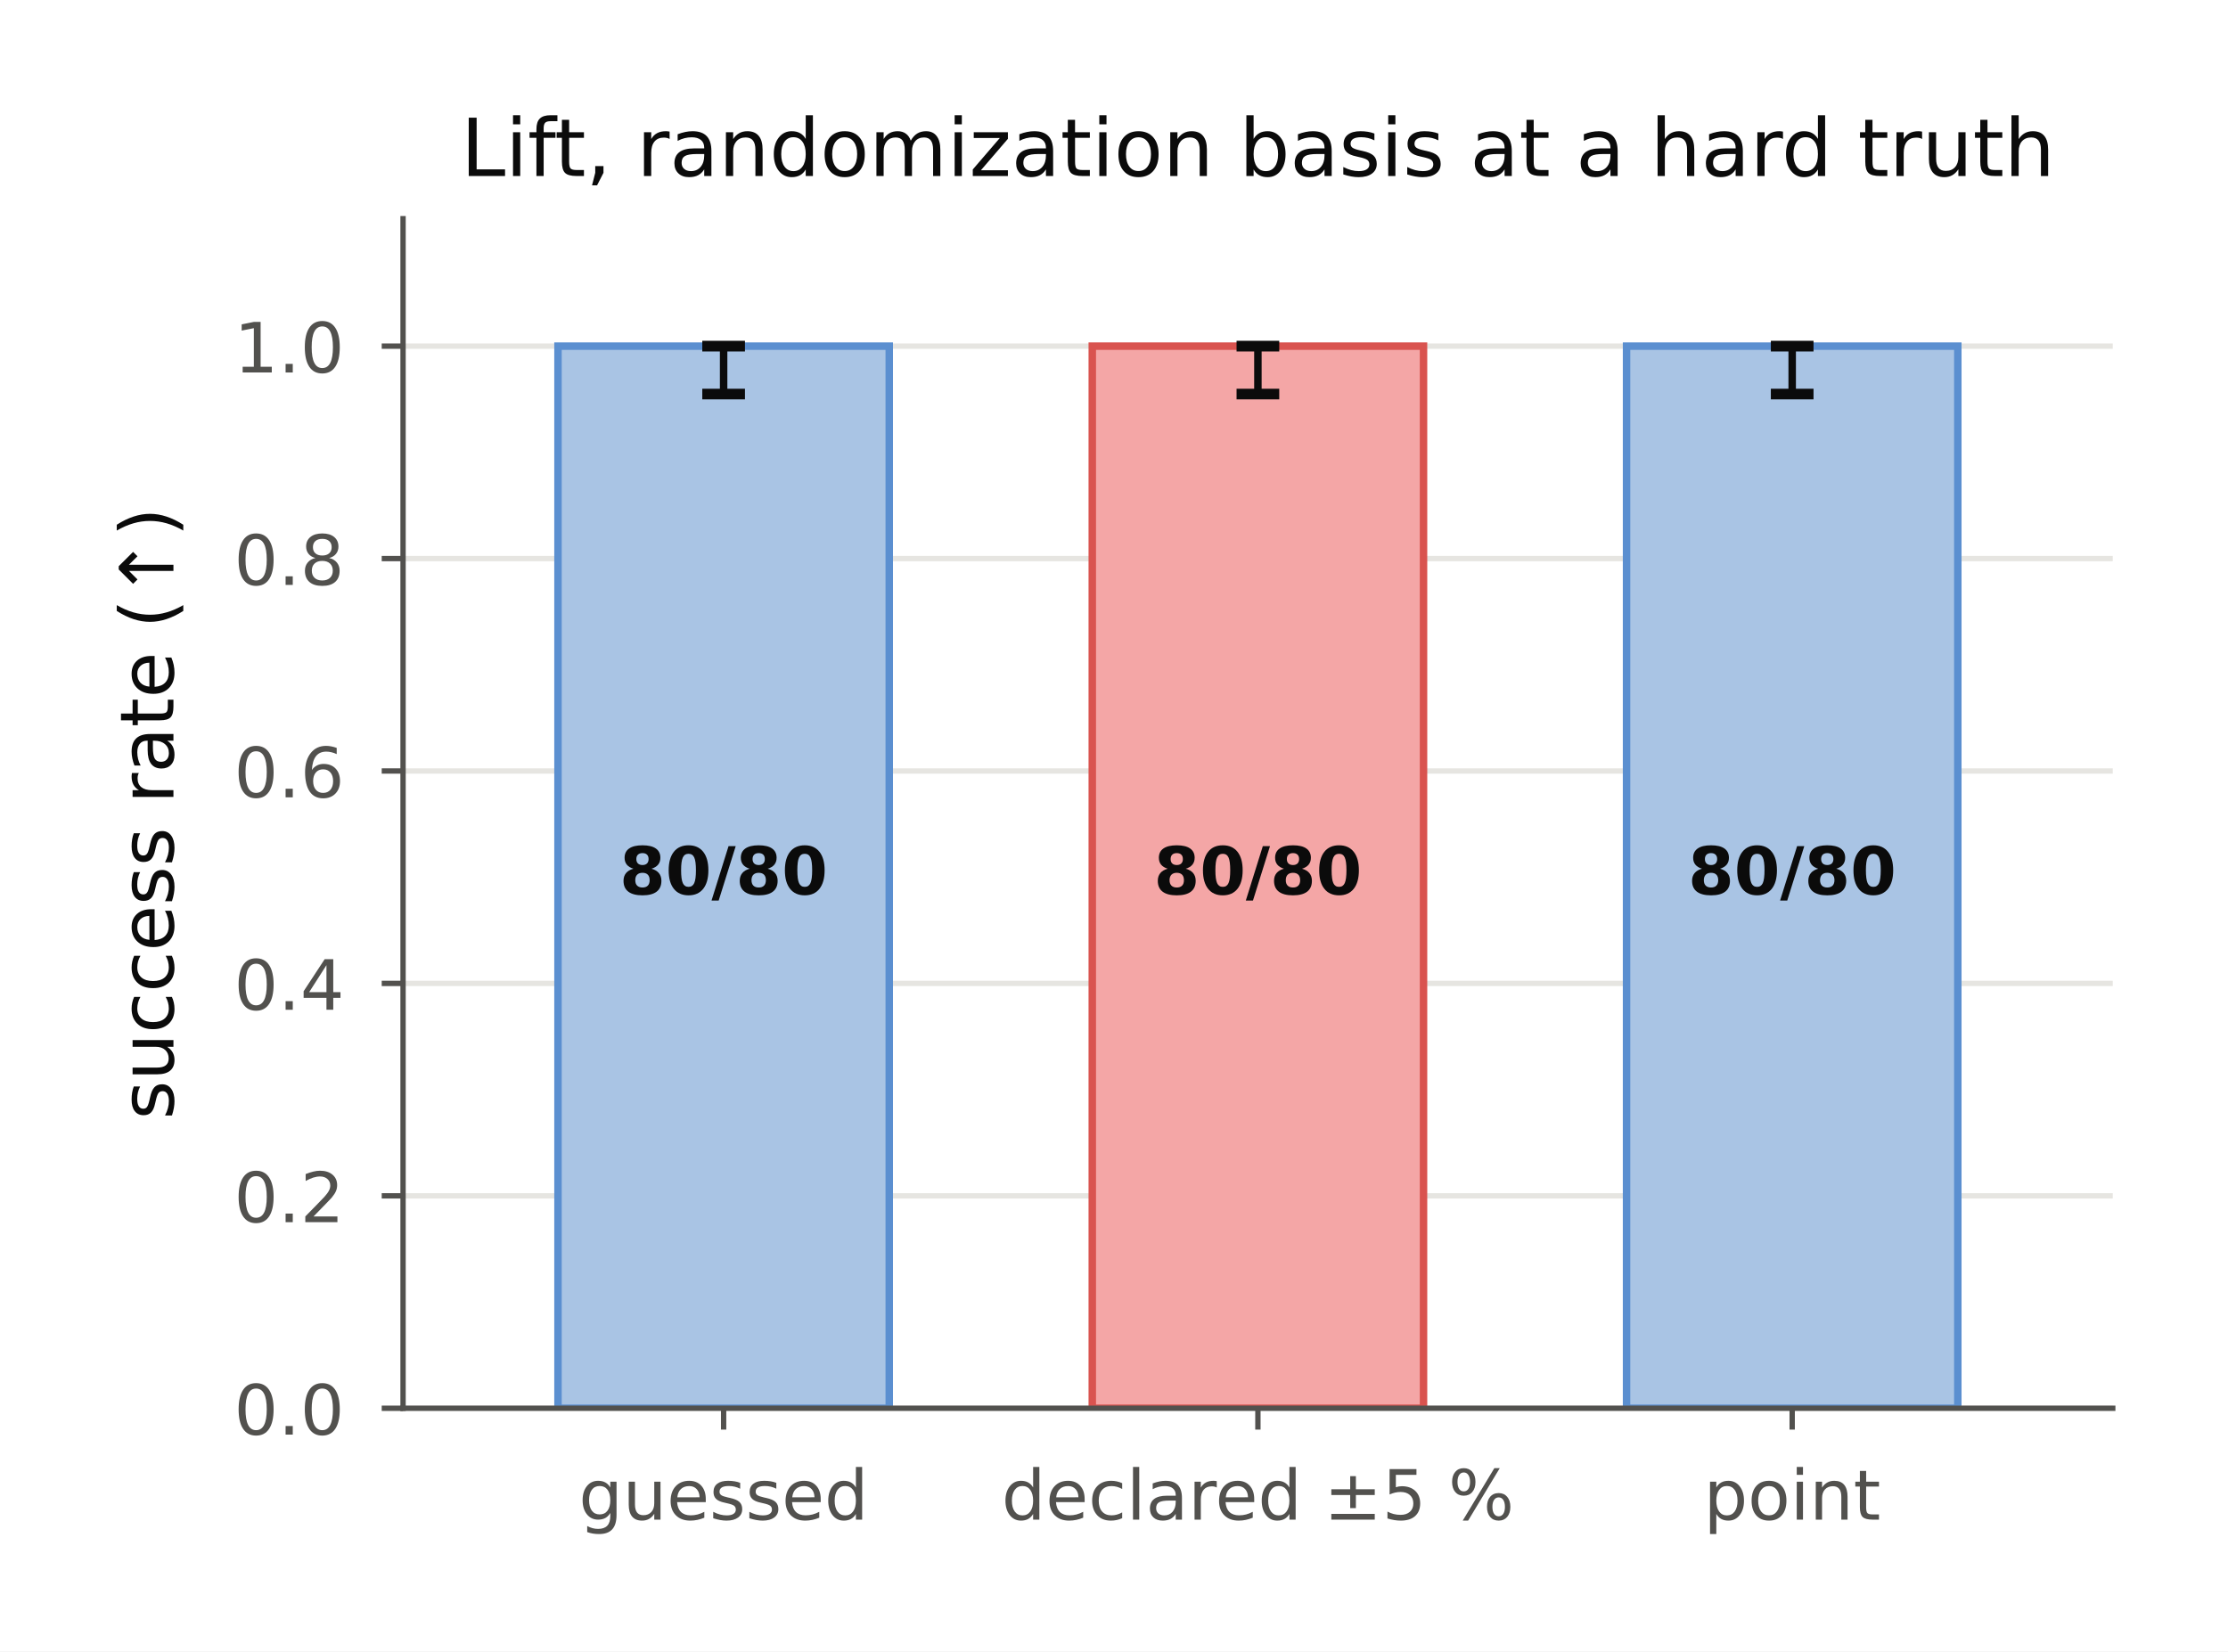
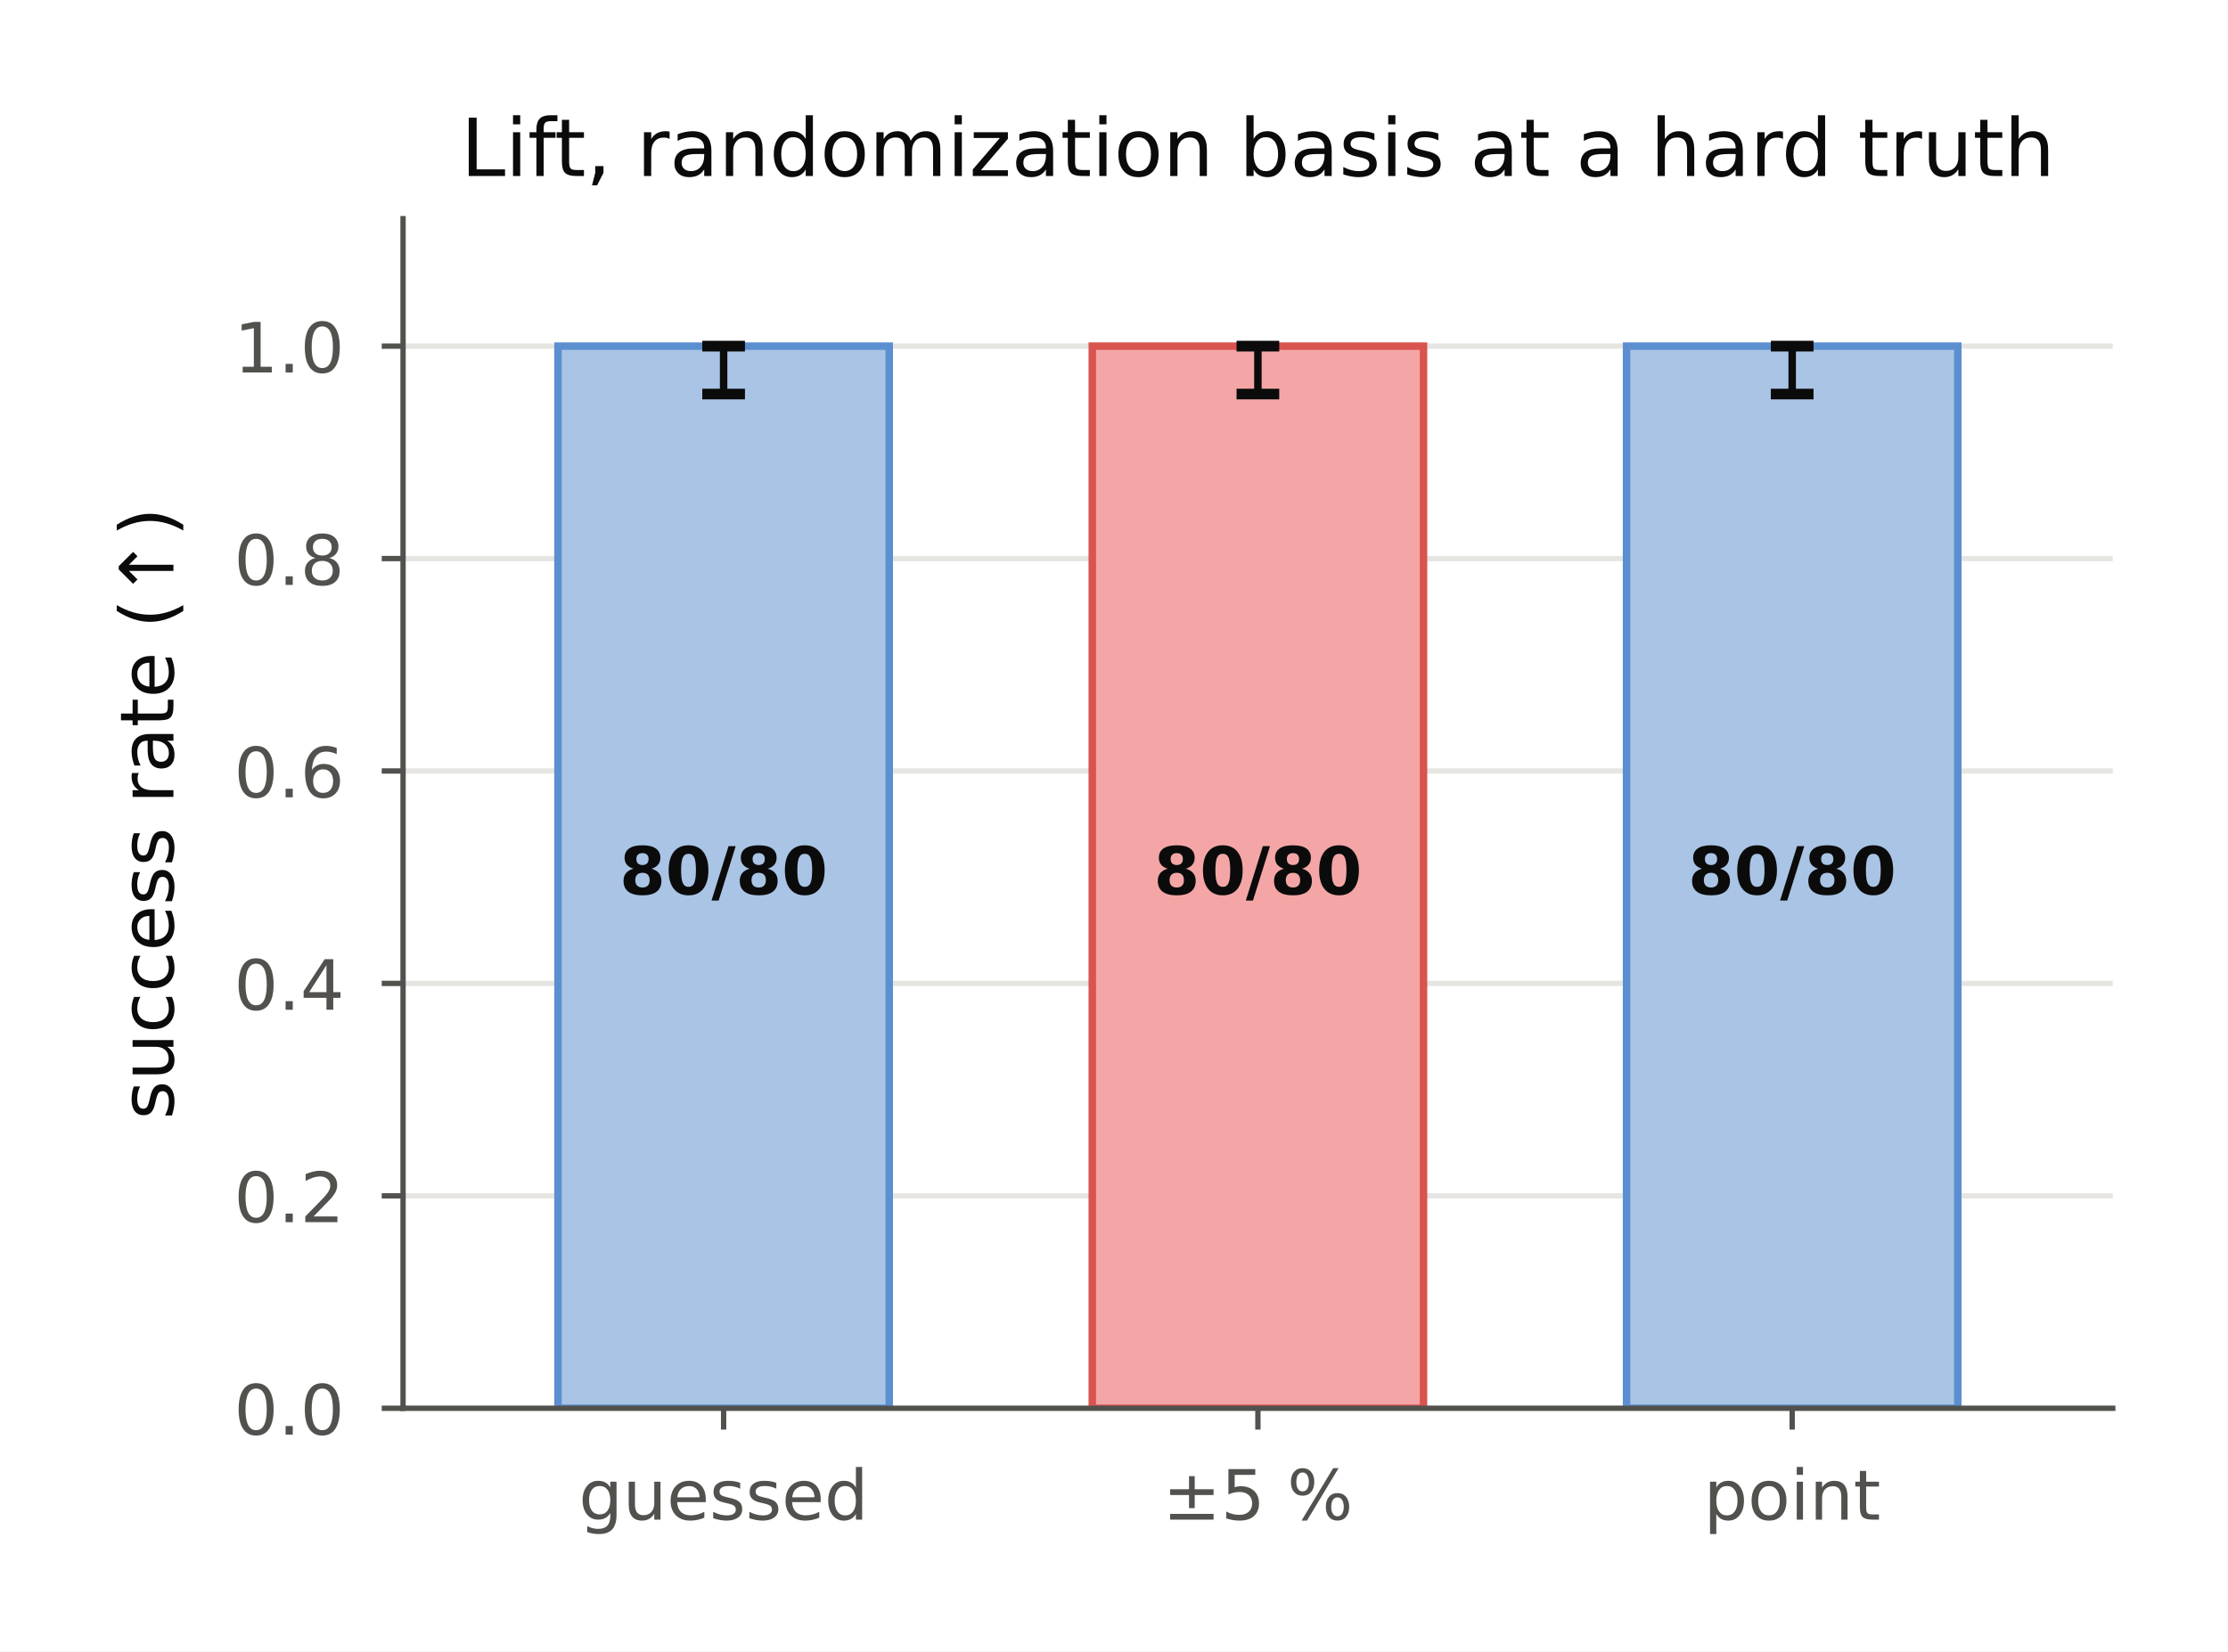
<svg xmlns="http://www.w3.org/2000/svg" xmlns:xlink="http://www.w3.org/1999/xlink" width="208.8pt" height="154.8pt" viewBox="0 0 208.8 154.8" version="1.1">
  <defs>
    <style type="text/css">*{stroke-linejoin: round; stroke-linecap: butt}</style>
  </defs>
  <g id="figure_1">
    <g id="patch_1">
      <path d="M 0 154.8  L 208.8 154.8  L 208.8 0  L 0 0  z " style="fill: #ffffff" />
    </g>
    <g id="axes_1">
      <g id="patch_2">
        <path d="M 37.773 132  L 198 132  L 198 20.498  L 37.773 20.498  z " style="fill: #ffffff" />
      </g>
      <g id="matplotlib.axis_1">
        <g id="xtick_1">
          <g id="line2d_1">
            <defs>
-               <path id="mb0ce22ab6d" d="M 0 0  L 0 2  " style="stroke: #52514e; stroke-width: 0.5" />
+               <path id="m2926fd653f" d="M 0 0  L 0 2  " style="stroke: #52514e; stroke-width: 0.5" />
            </defs>
            <g>
-               <use xlink:href="#mb0ce22ab6d" x="67.815" y="132" style="fill: #52514e; stroke: #52514e; stroke-width: 0.5" />
+               <use xlink:href="#m2926fd653f" x="67.815" y="132" style="fill: #52514e; stroke: #52514e; stroke-width: 0.5" />
            </g>
          </g>
          <g id="text_1">
            <g style="fill: #52514e" transform="translate(54.24354 142.439) scale(0.065 -0.065)">
              <defs>
                <path id="DejaVuSans-4a" d="M 2906 1791  Q 2906 2416 2648 2759  Q 2391 3103 1925 3103  Q 1463 3103 1205 2759  Q 947 2416 947 1791  Q 947 1169 1205 825  Q 1463 481 1925 481  Q 2391 481 2648 825  Q 2906 1169 2906 1791  z M 3481 434  Q 3481 -459 3084 -895  Q 2688 -1331 1869 -1331  Q 1566 -1331 1297 -1286  Q 1028 -1241 775 -1147  L 775 -588  Q 1028 -725 1275 -790  Q 1522 -856 1778 -856  Q 2344 -856 2625 -561  Q 2906 -266 2906 331  L 2906 616  Q 2728 306 2450 153  Q 2172 0 1784 0  Q 1141 0 747 490  Q 353 981 353 1791  Q 353 2603 747 3093  Q 1141 3584 1784 3584  Q 2172 3584 2450 3431  Q 2728 3278 2906 2969  L 2906 3500  L 3481 3500  L 3481 434  z " transform="scale(0.015625)" />
                <path id="DejaVuSans-58" d="M 544 1381  L 544 3500  L 1119 3500  L 1119 1403  Q 1119 906 1312 657  Q 1506 409 1894 409  Q 2359 409 2629 706  Q 2900 1003 2900 1516  L 2900 3500  L 3475 3500  L 3475 0  L 2900 0  L 2900 538  Q 2691 219 2414 64  Q 2138 -91 1772 -91  Q 1169 -91 856 284  Q 544 659 544 1381  z M 1991 3584  L 1991 3584  z " transform="scale(0.015625)" />
                <path id="DejaVuSans-48" d="M 3597 1894  L 3597 1613  L 953 1613  Q 991 1019 1311 708  Q 1631 397 2203 397  Q 2534 397 2845 478  Q 3156 559 3463 722  L 3463 178  Q 3153 47 2828 -22  Q 2503 -91 2169 -91  Q 1331 -91 842 396  Q 353 884 353 1716  Q 353 2575 817 3079  Q 1281 3584 2069 3584  Q 2775 3584 3186 3129  Q 3597 2675 3597 1894  z M 3022 2063  Q 3016 2534 2758 2815  Q 2500 3097 2075 3097  Q 1594 3097 1305 2825  Q 1016 2553 972 2059  L 3022 2063  z " transform="scale(0.015625)" />
                <path id="DejaVuSans-56" d="M 2834 3397  L 2834 2853  Q 2591 2978 2328 3040  Q 2066 3103 1784 3103  Q 1356 3103 1142 2972  Q 928 2841 928 2578  Q 928 2378 1081 2264  Q 1234 2150 1697 2047  L 1894 2003  Q 2506 1872 2764 1633  Q 3022 1394 3022 966  Q 3022 478 2636 193  Q 2250 -91 1575 -91  Q 1294 -91 989 -36  Q 684 19 347 128  L 347 722  Q 666 556 975 473  Q 1284 391 1588 391  Q 1994 391 2212 530  Q 2431 669 2431 922  Q 2431 1156 2273 1281  Q 2116 1406 1581 1522  L 1381 1569  Q 847 1681 609 1914  Q 372 2147 372 2553  Q 372 3047 722 3315  Q 1072 3584 1716 3584  Q 2034 3584 2315 3537  Q 2597 3491 2834 3397  z " transform="scale(0.015625)" />
                <path id="DejaVuSans-47" d="M 2906 2969  L 2906 4863  L 3481 4863  L 3481 0  L 2906 0  L 2906 525  Q 2725 213 2448 61  Q 2172 -91 1784 -91  Q 1150 -91 751 415  Q 353 922 353 1747  Q 353 2572 751 3078  Q 1150 3584 1784 3584  Q 2172 3584 2448 3432  Q 2725 3281 2906 2969  z M 947 1747  Q 947 1113 1208 752  Q 1469 391 1925 391  Q 2381 391 2643 752  Q 2906 1113 2906 1747  Q 2906 2381 2643 2742  Q 2381 3103 1925 3103  Q 1469 3103 1208 2742  Q 947 2381 947 1747  z " transform="scale(0.015625)" />
              </defs>
              <use xlink:href="#DejaVuSans-4a" />
              <use xlink:href="#DejaVuSans-58" transform="translate(63.48438 0)" />
              <use xlink:href="#DejaVuSans-48" transform="translate(126.8594 0)" />
              <use xlink:href="#DejaVuSans-56" transform="translate(188.3906 0)" />
              <use xlink:href="#DejaVuSans-56" transform="translate(240.4844 0)" />
              <use xlink:href="#DejaVuSans-48" transform="translate(292.5781 0)" />
              <use xlink:href="#DejaVuSans-47" transform="translate(354.1094 0)" />
            </g>
          </g>
        </g>
        <g id="xtick_2">
          <g id="line2d_2">
            <g>
-               <use xlink:href="#mb0ce22ab6d" x="117.886" y="132" style="fill: #52514e; stroke: #52514e; stroke-width: 0.5" />
+               <use xlink:href="#m2926fd653f" x="117.886" y="132" style="fill: #52514e; stroke: #52514e; stroke-width: 0.5" />
            </g>
          </g>
          <g id="text_2">
-             <g style="fill: #52514e" transform="translate(93.86937 142.439) scale(0.065 -0.065)">
-               <defs>
-                 <path id="DejaVuSans-46" d="M 3122 3366  L 3122 2828  Q 2878 2963 2633 3030  Q 2388 3097 2138 3097  Q 1578 3097 1268 2742  Q 959 2388 959 1747  Q 959 1106 1268 751  Q 1578 397 2138 397  Q 2388 397 2633 464  Q 2878 531 3122 666  L 3122 134  Q 2881 22 2623 -34  Q 2366 -91 2075 -91  Q 1284 -91 818 406  Q 353 903 353 1747  Q 353 2603 823 3093  Q 1294 3584 2113 3584  Q 2378 3584 2631 3529  Q 2884 3475 3122 3366  z " transform="scale(0.015625)" />
-                 <path id="DejaVuSans-4f" d="M 603 4863  L 1178 4863  L 1178 0  L 603 0  L 603 4863  z " transform="scale(0.015625)" />
-                 <path id="DejaVuSans-44" d="M 2194 1759  Q 1497 1759 1228 1600  Q 959 1441 959 1056  Q 959 750 1161 570  Q 1363 391 1709 391  Q 2188 391 2477 730  Q 2766 1069 2766 1631  L 2766 1759  L 2194 1759  z M 3341 1997  L 3341 0  L 2766 0  L 2766 531  Q 2569 213 2275 61  Q 1981 -91 1556 -91  Q 1019 -91 701 211  Q 384 513 384 1019  Q 384 1609 779 1909  Q 1175 2209 1959 2209  L 2766 2209  L 2766 2266  Q 2766 2663 2505 2880  Q 2244 3097 1772 3097  Q 1472 3097 1187 3025  Q 903 2953 641 2809  L 641 3341  Q 956 3463 1253 3523  Q 1550 3584 1831 3584  Q 2591 3584 2966 3190  Q 3341 2797 3341 1997  z " transform="scale(0.015625)" />
-                 <path id="DejaVuSans-55" d="M 2631 2963  Q 2534 3019 2420 3045  Q 2306 3072 2169 3072  Q 1681 3072 1420 2755  Q 1159 2438 1159 1844  L 1159 0  L 581 0  L 581 3500  L 1159 3500  L 1159 2956  Q 1341 3275 1631 3429  Q 1922 3584 2338 3584  Q 2397 3584 2469 3576  Q 2541 3569 2628 3553  L 2631 2963  z " transform="scale(0.015625)" />
-                 <path id="DejaVuSans-3" transform="scale(0.015625)" />
+             <g style="fill: #52514e" transform="translate(108.9743 142.4385) scale(0.065 -0.065)">
+               <defs>
                <path id="DejaVuSans-73" d="M 2944 4013  L 2944 2803  L 4684 2803  L 4684 2272  L 2944 2272  L 2944 1063  L 2419 1063  L 2419 2272  L 678 2272  L 678 2803  L 2419 2803  L 2419 4013  L 2944 4013  z M 678 531  L 4684 531  L 4684 0  L 678 0  L 678 531  z " transform="scale(0.015625)" />
                <path id="DejaVuSans-18" d="M 691 4666  L 3169 4666  L 3169 4134  L 1269 4134  L 1269 2991  Q 1406 3038 1543 3061  Q 1681 3084 1819 3084  Q 2600 3084 3056 2656  Q 3513 2228 3513 1497  Q 3513 744 3044 326  Q 2575 -91 1722 -91  Q 1428 -91 1123 -41  Q 819 9 494 109  L 494 744  Q 775 591 1075 516  Q 1375 441 1709 441  Q 2250 441 2565 725  Q 2881 1009 2881 1497  Q 2881 1984 2565 2268  Q 2250 2553 1709 2553  Q 1456 2553 1204 2497  Q 953 2441 691 2322  L 691 4666  z " transform="scale(0.015625)" />
+                 <path id="DejaVuSans-3" transform="scale(0.015625)" />
                <path id="DejaVuSans-8" d="M 4653 2053  Q 4381 2053 4226 1822  Q 4072 1591 4072 1178  Q 4072 772 4226 539  Q 4381 306 4653 306  Q 4919 306 5073 539  Q 5228 772 5228 1178  Q 5228 1588 5073 1820  Q 4919 2053 4653 2053  z M 4653 2450  Q 5147 2450 5437 2106  Q 5728 1763 5728 1178  Q 5728 594 5436 251  Q 5144 -91 4653 -91  Q 4153 -91 3862 251  Q 3572 594 3572 1178  Q 3572 1766 3864 2108  Q 4156 2450 4653 2450  z M 1428 4353  Q 1159 4353 1004 4120  Q 850 3888 850 3481  Q 850 3069 1003 2837  Q 1156 2606 1428 2606  Q 1700 2606 1854 2837  Q 2009 3069 2009 3481  Q 2009 3884 1853 4118  Q 1697 4353 1428 4353  z M 4250 4750  L 4750 4750  L 1831 -91  L 1331 -91  L 4250 4750  z M 1428 4750  Q 1922 4750 2215 4408  Q 2509 4066 2509 3481  Q 2509 2891 2217 2550  Q 1925 2209 1428 2209  Q 931 2209 642 2551  Q 353 2894 353 3481  Q 353 4063 643 4406  Q 934 4750 1428 4750  z " transform="scale(0.015625)" />
              </defs>
-               <use xlink:href="#DejaVuSans-47" />
-               <use xlink:href="#DejaVuSans-48" transform="translate(63.48438 0)" />
-               <use xlink:href="#DejaVuSans-46" transform="translate(125.0156 0)" />
-               <use xlink:href="#DejaVuSans-4f" transform="translate(180 0)" />
-               <use xlink:href="#DejaVuSans-44" transform="translate(207.7812 0)" />
-               <use xlink:href="#DejaVuSans-55" transform="translate(269.0625 0)" />
-               <use xlink:href="#DejaVuSans-48" transform="translate(307.9688 0)" />
-               <use xlink:href="#DejaVuSans-47" transform="translate(369.5 0)" />
-               <use xlink:href="#DejaVuSans-3" transform="translate(432.9844 0)" />
-               <use xlink:href="#DejaVuSans-73" transform="translate(464.7656 0)" />
-               <use xlink:href="#DejaVuSans-18" transform="translate(548.5625 0)" />
-               <use xlink:href="#DejaVuSans-3" transform="translate(612.1875 0)" />
-               <use xlink:href="#DejaVuSans-8" transform="translate(643.9688 0)" />
+               <use xlink:href="#DejaVuSans-73" />
+               <use xlink:href="#DejaVuSans-18" transform="translate(83.79688 0)" />
+               <use xlink:href="#DejaVuSans-3" transform="translate(147.4219 0)" />
+               <use xlink:href="#DejaVuSans-8" transform="translate(179.2031 0)" />
            </g>
          </g>
        </g>
        <g id="xtick_3">
          <g id="line2d_3">
            <g>
-               <use xlink:href="#mb0ce22ab6d" x="167.957" y="132" style="fill: #52514e; stroke: #52514e; stroke-width: 0.5" />
+               <use xlink:href="#m2926fd653f" x="167.957" y="132" style="fill: #52514e; stroke: #52514e; stroke-width: 0.5" />
            </g>
          </g>
          <g id="text_3">
            <g style="fill: #52514e" transform="translate(159.6689 142.439) scale(0.065 -0.065)">
              <defs>
                <path id="DejaVuSans-53" d="M 1159 525  L 1159 -1331  L 581 -1331  L 581 3500  L 1159 3500  L 1159 2969  Q 1341 3281 1617 3432  Q 1894 3584 2278 3584  Q 2916 3584 3314 3078  Q 3713 2572 3713 1747  Q 3713 922 3314 415  Q 2916 -91 2278 -91  Q 1894 -91 1617 61  Q 1341 213 1159 525  z M 3116 1747  Q 3116 2381 2855 2742  Q 2594 3103 2138 3103  Q 1681 3103 1420 2742  Q 1159 2381 1159 1747  Q 1159 1113 1420 752  Q 1681 391 2138 391  Q 2594 391 2855 752  Q 3116 1113 3116 1747  z " transform="scale(0.015625)" />
                <path id="DejaVuSans-52" d="M 1959 3097  Q 1497 3097 1228 2736  Q 959 2375 959 1747  Q 959 1119 1226 758  Q 1494 397 1959 397  Q 2419 397 2687 759  Q 2956 1122 2956 1747  Q 2956 2369 2687 2733  Q 2419 3097 1959 3097  z M 1959 3584  Q 2709 3584 3137 3096  Q 3566 2609 3566 1747  Q 3566 888 3137 398  Q 2709 -91 1959 -91  Q 1206 -91 779 398  Q 353 888 353 1747  Q 353 2609 779 3096  Q 1206 3584 1959 3584  z " transform="scale(0.015625)" />
                <path id="DejaVuSans-4c" d="M 603 3500  L 1178 3500  L 1178 0  L 603 0  L 603 3500  z M 603 4863  L 1178 4863  L 1178 4134  L 603 4134  L 603 4863  z " transform="scale(0.015625)" />
                <path id="DejaVuSans-51" d="M 3513 2113  L 3513 0  L 2938 0  L 2938 2094  Q 2938 2591 2744 2837  Q 2550 3084 2163 3084  Q 1697 3084 1428 2787  Q 1159 2491 1159 1978  L 1159 0  L 581 0  L 581 3500  L 1159 3500  L 1159 2956  Q 1366 3272 1645 3428  Q 1925 3584 2291 3584  Q 2894 3584 3203 3211  Q 3513 2838 3513 2113  z " transform="scale(0.015625)" />
                <path id="DejaVuSans-57" d="M 1172 4494  L 1172 3500  L 2356 3500  L 2356 3053  L 1172 3053  L 1172 1153  Q 1172 725 1289 603  Q 1406 481 1766 481  L 2356 481  L 2356 0  L 1766 0  Q 1100 0 847 248  Q 594 497 594 1153  L 594 3053  L 172 3053  L 172 3500  L 594 3500  L 594 4494  L 1172 4494  z " transform="scale(0.015625)" />
              </defs>
              <use xlink:href="#DejaVuSans-53" />
              <use xlink:href="#DejaVuSans-52" transform="translate(63.48438 0)" />
              <use xlink:href="#DejaVuSans-4c" transform="translate(124.6719 0)" />
              <use xlink:href="#DejaVuSans-51" transform="translate(152.4531 0)" />
              <use xlink:href="#DejaVuSans-57" transform="translate(215.8281 0)" />
            </g>
          </g>
        </g>
      </g>
      <g id="matplotlib.axis_2">
        <g id="ytick_1">
          <g id="line2d_4">
-             <path d="M 37.773 132  L 198 132  " clip-path="url(#p3b1c87c76c)" style="fill: none; stroke: #e6e5e1; stroke-width: 0.5; stroke-linecap: square" />
+             <path d="M 37.773 132  L 198 132  " clip-path="url(#p2bb8f9501c)" style="fill: none; stroke: #e6e5e1; stroke-width: 0.5; stroke-linecap: square" />
          </g>
          <g id="line2d_5">
            <defs>
-               <path id="mfd86c22ff1" d="M 0 0  L -2 0  " style="stroke: #52514e; stroke-width: 0.5" />
+               <path id="m453930faa4" d="M 0 0  L -2 0  " style="stroke: #52514e; stroke-width: 0.5" />
            </defs>
            <g>
-               <use xlink:href="#mfd86c22ff1" x="37.773" y="132" style="fill: #52514e; stroke: #52514e; stroke-width: 0.5" />
+               <use xlink:href="#m453930faa4" x="37.773" y="132" style="fill: #52514e; stroke: #52514e; stroke-width: 0.5" />
            </g>
          </g>
          <g id="text_4">
            <g style="fill: #52514e" transform="translate(21.9357 134.4692) scale(0.065 -0.065)">
              <defs>
                <path id="DejaVuSans-13" d="M 2034 4250  Q 1547 4250 1301 3770  Q 1056 3291 1056 2328  Q 1056 1369 1301 889  Q 1547 409 2034 409  Q 2525 409 2770 889  Q 3016 1369 3016 2328  Q 3016 3291 2770 3770  Q 2525 4250 2034 4250  z M 2034 4750  Q 2819 4750 3233 4129  Q 3647 3509 3647 2328  Q 3647 1150 3233 529  Q 2819 -91 2034 -91  Q 1250 -91 836 529  Q 422 1150 422 2328  Q 422 3509 836 4129  Q 1250 4750 2034 4750  z " transform="scale(0.015625)" />
                <path id="DejaVuSans-11" d="M 684 794  L 1344 794  L 1344 0  L 684 0  L 684 794  z " transform="scale(0.015625)" />
              </defs>
              <use xlink:href="#DejaVuSans-13" />
              <use xlink:href="#DejaVuSans-11" transform="translate(63.625 0)" />
              <use xlink:href="#DejaVuSans-13" transform="translate(95.40625 0)" />
            </g>
          </g>
        </g>
        <g id="ytick_2">
          <g id="line2d_6">
-             <path d="M 37.773 112.089  L 198 112.089  " clip-path="url(#p3b1c87c76c)" style="fill: none; stroke: #e6e5e1; stroke-width: 0.5; stroke-linecap: square" />
+             <path d="M 37.773 112.089  L 198 112.089  " clip-path="url(#p2bb8f9501c)" style="fill: none; stroke: #e6e5e1; stroke-width: 0.5; stroke-linecap: square" />
          </g>
          <g id="line2d_7">
            <g>
-               <use xlink:href="#mfd86c22ff1" x="37.773" y="112.089" style="fill: #52514e; stroke: #52514e; stroke-width: 0.5" />
+               <use xlink:href="#m453930faa4" x="37.773" y="112.089" style="fill: #52514e; stroke: #52514e; stroke-width: 0.5" />
            </g>
          </g>
          <g id="text_5">
            <g style="fill: #52514e" transform="translate(21.9357 114.5582) scale(0.065 -0.065)">
              <defs>
                <path id="DejaVuSans-15" d="M 1228 531  L 3431 531  L 3431 0  L 469 0  L 469 531  Q 828 903 1448 1529  Q 2069 2156 2228 2338  Q 2531 2678 2651 2914  Q 2772 3150 2772 3378  Q 2772 3750 2511 3984  Q 2250 4219 1831 4219  Q 1534 4219 1204 4116  Q 875 4013 500 3803  L 500 4441  Q 881 4594 1212 4672  Q 1544 4750 1819 4750  Q 2544 4750 2975 4387  Q 3406 4025 3406 3419  Q 3406 3131 3298 2873  Q 3191 2616 2906 2266  Q 2828 2175 2409 1742  Q 1991 1309 1228 531  z " transform="scale(0.015625)" />
              </defs>
              <use xlink:href="#DejaVuSans-13" />
              <use xlink:href="#DejaVuSans-11" transform="translate(63.625 0)" />
              <use xlink:href="#DejaVuSans-15" transform="translate(95.40625 0)" />
            </g>
          </g>
        </g>
        <g id="ytick_3">
          <g id="line2d_8">
-             <path d="M 37.773 92.178  L 198 92.178  " clip-path="url(#p3b1c87c76c)" style="fill: none; stroke: #e6e5e1; stroke-width: 0.5; stroke-linecap: square" />
+             <path d="M 37.773 92.178  L 198 92.178  " clip-path="url(#p2bb8f9501c)" style="fill: none; stroke: #e6e5e1; stroke-width: 0.5; stroke-linecap: square" />
          </g>
          <g id="line2d_9">
            <g>
-               <use xlink:href="#mfd86c22ff1" x="37.773" y="92.178" style="fill: #52514e; stroke: #52514e; stroke-width: 0.5" />
+               <use xlink:href="#m453930faa4" x="37.773" y="92.178" style="fill: #52514e; stroke: #52514e; stroke-width: 0.5" />
            </g>
          </g>
          <g id="text_6">
            <g style="fill: #52514e" transform="translate(21.9357 94.64718) scale(0.065 -0.065)">
              <defs>
                <path id="DejaVuSans-17" d="M 2419 4116  L 825 1625  L 2419 1625  L 2419 4116  z M 2253 4666  L 3047 4666  L 3047 1625  L 3713 1625  L 3713 1100  L 3047 1100  L 3047 0  L 2419 0  L 2419 1100  L 313 1100  L 313 1709  L 2253 4666  z " transform="scale(0.015625)" />
              </defs>
              <use xlink:href="#DejaVuSans-13" />
              <use xlink:href="#DejaVuSans-11" transform="translate(63.625 0)" />
              <use xlink:href="#DejaVuSans-17" transform="translate(95.40625 0)" />
            </g>
          </g>
        </g>
        <g id="ytick_4">
          <g id="line2d_10">
-             <path d="M 37.773 72.267  L 198 72.267  " clip-path="url(#p3b1c87c76c)" style="fill: none; stroke: #e6e5e1; stroke-width: 0.5; stroke-linecap: square" />
+             <path d="M 37.773 72.267  L 198 72.267  " clip-path="url(#p2bb8f9501c)" style="fill: none; stroke: #e6e5e1; stroke-width: 0.5; stroke-linecap: square" />
          </g>
          <g id="line2d_11">
            <g>
-               <use xlink:href="#mfd86c22ff1" x="37.773" y="72.267" style="fill: #52514e; stroke: #52514e; stroke-width: 0.5" />
+               <use xlink:href="#m453930faa4" x="37.773" y="72.267" style="fill: #52514e; stroke: #52514e; stroke-width: 0.5" />
            </g>
          </g>
          <g id="text_7">
            <g style="fill: #52514e" transform="translate(21.9357 74.73615) scale(0.065 -0.065)">
              <defs>
                <path id="DejaVuSans-19" d="M 2113 2584  Q 1688 2584 1439 2293  Q 1191 2003 1191 1497  Q 1191 994 1439 701  Q 1688 409 2113 409  Q 2538 409 2786 701  Q 3034 994 3034 1497  Q 3034 2003 2786 2293  Q 2538 2584 2113 2584  z M 3366 4563  L 3366 3988  Q 3128 4100 2886 4159  Q 2644 4219 2406 4219  Q 1781 4219 1451 3797  Q 1122 3375 1075 2522  Q 1259 2794 1537 2939  Q 1816 3084 2150 3084  Q 2853 3084 3261 2657  Q 3669 2231 3669 1497  Q 3669 778 3244 343  Q 2819 -91 2113 -91  Q 1303 -91 875 529  Q 447 1150 447 2328  Q 447 3434 972 4092  Q 1497 4750 2381 4750  Q 2619 4750 2861 4703  Q 3103 4656 3366 4563  z " transform="scale(0.015625)" />
              </defs>
              <use xlink:href="#DejaVuSans-13" />
              <use xlink:href="#DejaVuSans-11" transform="translate(63.625 0)" />
              <use xlink:href="#DejaVuSans-19" transform="translate(95.40625 0)" />
            </g>
          </g>
        </g>
        <g id="ytick_5">
          <g id="line2d_12">
-             <path d="M 37.773 52.356  L 198 52.356  " clip-path="url(#p3b1c87c76c)" style="fill: none; stroke: #e6e5e1; stroke-width: 0.5; stroke-linecap: square" />
+             <path d="M 37.773 52.356  L 198 52.356  " clip-path="url(#p2bb8f9501c)" style="fill: none; stroke: #e6e5e1; stroke-width: 0.5; stroke-linecap: square" />
          </g>
          <g id="line2d_13">
            <g>
-               <use xlink:href="#mfd86c22ff1" x="37.773" y="52.356" style="fill: #52514e; stroke: #52514e; stroke-width: 0.5" />
+               <use xlink:href="#m453930faa4" x="37.773" y="52.356" style="fill: #52514e; stroke: #52514e; stroke-width: 0.5" />
            </g>
          </g>
          <g id="text_8">
            <g style="fill: #52514e" transform="translate(21.9357 54.82513) scale(0.065 -0.065)">
              <defs>
                <path id="DejaVuSans-1b" d="M 2034 2216  Q 1584 2216 1326 1975  Q 1069 1734 1069 1313  Q 1069 891 1326 650  Q 1584 409 2034 409  Q 2484 409 2743 651  Q 3003 894 3003 1313  Q 3003 1734 2745 1975  Q 2488 2216 2034 2216  z M 1403 2484  Q 997 2584 770 2862  Q 544 3141 544 3541  Q 544 4100 942 4425  Q 1341 4750 2034 4750  Q 2731 4750 3128 4425  Q 3525 4100 3525 3541  Q 3525 3141 3298 2862  Q 3072 2584 2669 2484  Q 3125 2378 3379 2068  Q 3634 1759 3634 1313  Q 3634 634 3220 271  Q 2806 -91 2034 -91  Q 1263 -91 848 271  Q 434 634 434 1313  Q 434 1759 690 2068  Q 947 2378 1403 2484  z M 1172 3481  Q 1172 3119 1398 2916  Q 1625 2713 2034 2713  Q 2441 2713 2670 2916  Q 2900 3119 2900 3481  Q 2900 3844 2670 4047  Q 2441 4250 2034 4250  Q 1625 4250 1398 4047  Q 1172 3844 1172 3481  z " transform="scale(0.015625)" />
              </defs>
              <use xlink:href="#DejaVuSans-13" />
              <use xlink:href="#DejaVuSans-11" transform="translate(63.625 0)" />
              <use xlink:href="#DejaVuSans-1b" transform="translate(95.40625 0)" />
            </g>
          </g>
        </g>
        <g id="ytick_6">
          <g id="line2d_14">
-             <path d="M 37.773 32.445  L 198 32.445  " clip-path="url(#p3b1c87c76c)" style="fill: none; stroke: #e6e5e1; stroke-width: 0.5; stroke-linecap: square" />
+             <path d="M 37.773 32.445  L 198 32.445  " clip-path="url(#p2bb8f9501c)" style="fill: none; stroke: #e6e5e1; stroke-width: 0.5; stroke-linecap: square" />
          </g>
          <g id="line2d_15">
            <g>
-               <use xlink:href="#mfd86c22ff1" x="37.773" y="32.445" style="fill: #52514e; stroke: #52514e; stroke-width: 0.5" />
+               <use xlink:href="#m453930faa4" x="37.773" y="32.445" style="fill: #52514e; stroke: #52514e; stroke-width: 0.5" />
            </g>
          </g>
          <g id="text_9">
            <g style="fill: #52514e" transform="translate(21.9357 34.9141) scale(0.065 -0.065)">
              <defs>
                <path id="DejaVuSans-14" d="M 794 531  L 1825 531  L 1825 4091  L 703 3866  L 703 4441  L 1819 4666  L 2450 4666  L 2450 531  L 3481 531  L 3481 0  L 794 0  L 794 531  z " transform="scale(0.015625)" />
              </defs>
              <use xlink:href="#DejaVuSans-14" />
              <use xlink:href="#DejaVuSans-11" transform="translate(63.625 0)" />
              <use xlink:href="#DejaVuSans-13" transform="translate(95.40625 0)" />
            </g>
          </g>
        </g>
        <g id="text_10">
          <g style="fill: #0b0b0b" transform="translate(16.25406 104.9376) rotate(-90) scale(0.07 -0.07)">
            <defs>
+               <path id="DejaVuSans-46" d="M 3122 3366  L 3122 2828  Q 2878 2963 2633 3030  Q 2388 3097 2138 3097  Q 1578 3097 1268 2742  Q 959 2388 959 1747  Q 959 1106 1268 751  Q 1578 397 2138 397  Q 2388 397 2633 464  Q 2878 531 3122 666  L 3122 134  Q 2881 22 2623 -34  Q 2366 -91 2075 -91  Q 1284 -91 818 406  Q 353 903 353 1747  Q 353 2603 823 3093  Q 1294 3584 2113 3584  Q 2378 3584 2631 3529  Q 2884 3475 3122 3366  z " transform="scale(0.015625)" />
+               <path id="DejaVuSans-55" d="M 2631 2963  Q 2534 3019 2420 3045  Q 2306 3072 2169 3072  Q 1681 3072 1420 2755  Q 1159 2438 1159 1844  L 1159 0  L 581 0  L 581 3500  L 1159 3500  L 1159 2956  Q 1341 3275 1631 3429  Q 1922 3584 2338 3584  Q 2397 3584 2469 3576  Q 2541 3569 2628 3553  L 2631 2963  z " transform="scale(0.015625)" />
+               <path id="DejaVuSans-44" d="M 2194 1759  Q 1497 1759 1228 1600  Q 959 1441 959 1056  Q 959 750 1161 570  Q 1363 391 1709 391  Q 2188 391 2477 730  Q 2766 1069 2766 1631  L 2766 1759  L 2194 1759  z M 3341 1997  L 3341 0  L 2766 0  L 2766 531  Q 2569 213 2275 61  Q 1981 -91 1556 -91  Q 1019 -91 701 211  Q 384 513 384 1019  Q 384 1609 779 1909  Q 1175 2209 1959 2209  L 2766 2209  L 2766 2266  Q 2766 2663 2505 2880  Q 2244 3097 1772 3097  Q 1472 3097 1187 3025  Q 903 2953 641 2809  L 641 3341  Q 956 3463 1253 3523  Q 1550 3584 1831 3584  Q 2591 3584 2966 3190  Q 3341 2797 3341 1997  z " transform="scale(0.015625)" />
              <path id="DejaVuSans-b" d="M 1984 4856  Q 1566 4138 1362 3434  Q 1159 2731 1159 2009  Q 1159 1288 1364 580  Q 1569 -128 1984 -844  L 1484 -844  Q 1016 -109 783 600  Q 550 1309 550 2009  Q 550 2706 781 3412  Q 1013 4119 1484 4856  L 1984 4856  z " transform="scale(0.015625)" />
              <path id="DejaVuSans-c1b" d="M 2541 4688  L 2822 4688  L 4047 3456  L 3672 3081  L 2947 3813  L 2947 0  L 2416 0  L 2416 3813  L 1684 3081  L 1309 3456  L 2541 4688  z " transform="scale(0.015625)" />
              <path id="DejaVuSans-c" d="M 513 4856  L 1013 4856  Q 1481 4119 1714 3412  Q 1947 2706 1947 2009  Q 1947 1309 1714 600  Q 1481 -109 1013 -844  L 513 -844  Q 928 -128 1133 580  Q 1338 1288 1338 2009  Q 1338 2731 1133 3434  Q 928 4138 513 4856  z " transform="scale(0.015625)" />
            </defs>
            <use xlink:href="#DejaVuSans-56" />
            <use xlink:href="#DejaVuSans-58" transform="translate(52.09375 0)" />
            <use xlink:href="#DejaVuSans-46" transform="translate(115.4688 0)" />
            <use xlink:href="#DejaVuSans-46" transform="translate(170.4531 0)" />
            <use xlink:href="#DejaVuSans-48" transform="translate(225.4375 0)" />
            <use xlink:href="#DejaVuSans-56" transform="translate(286.9688 0)" />
            <use xlink:href="#DejaVuSans-56" transform="translate(339.0625 0)" />
            <use xlink:href="#DejaVuSans-3" transform="translate(391.1562 0)" />
            <use xlink:href="#DejaVuSans-55" transform="translate(422.9375 0)" />
            <use xlink:href="#DejaVuSans-44" transform="translate(464.0469 0)" />
            <use xlink:href="#DejaVuSans-57" transform="translate(525.3281 0)" />
            <use xlink:href="#DejaVuSans-48" transform="translate(564.5312 0)" />
            <use xlink:href="#DejaVuSans-3" transform="translate(626.0625 0)" />
            <use xlink:href="#DejaVuSans-b" transform="translate(657.8438 0)" />
            <use xlink:href="#DejaVuSans-c1b" transform="translate(696.8594 0)" />
            <use xlink:href="#DejaVuSans-c" transform="translate(780.6562 0)" />
          </g>
        </g>
      </g>
      <g id="patch_3">
-         <path d="M 52.293 132  L 83.337 132  L 83.337 32.445  L 52.293 32.445  z " clip-path="url(#p3b1c87c76c)" style="fill: #a9c4e4; stroke: #5b8fd0; stroke-width: 0.7; stroke-linejoin: miter" />
+         <path d="M 52.293 132  L 83.337 132  L 83.337 32.445  L 52.293 32.445  z " clip-path="url(#p2bb8f9501c)" style="fill: #a9c4e4; stroke: #5b8fd0; stroke-width: 0.7; stroke-linejoin: miter" />
      </g>
      <g id="patch_4">
-         <path d="M 102.364 132  L 133.408 132  L 133.408 32.445  L 102.364 32.445  z " clip-path="url(#p3b1c87c76c)" style="fill: #f4a6a6; stroke: #d9534f; stroke-width: 0.7; stroke-linejoin: miter" />
+         <path d="M 102.364 132  L 133.408 132  L 133.408 32.445  L 102.364 32.445  z " clip-path="url(#p2bb8f9501c)" style="fill: #f4a6a6; stroke: #d9534f; stroke-width: 0.7; stroke-linejoin: miter" />
      </g>
      <g id="patch_5">
-         <path d="M 152.435 132  L 183.479 132  L 183.479 32.445  L 152.435 32.445  z " clip-path="url(#p3b1c87c76c)" style="fill: #a9c4e4; stroke: #5b8fd0; stroke-width: 0.7; stroke-linejoin: miter" />
+         <path d="M 152.435 132  L 183.479 132  L 183.479 32.445  L 152.435 32.445  z " clip-path="url(#p2bb8f9501c)" style="fill: #a9c4e4; stroke: #5b8fd0; stroke-width: 0.7; stroke-linejoin: miter" />
      </g>
      <g id="patch_6">
        <path d="M 37.773 132  L 37.773 20.498  " style="fill: none; stroke: #52514e; stroke-width: 0.5; stroke-linejoin: miter; stroke-linecap: square" />
      </g>
      <g id="patch_7">
        <path d="M 37.773 132  L 198 132  " style="fill: none; stroke: #52514e; stroke-width: 0.5; stroke-linejoin: miter; stroke-linecap: square" />
      </g>
      <g id="LineCollection_1">
-         <path d="M 67.815 36.935  L 67.815 32.445  " clip-path="url(#p3b1c87c76c)" style="fill: none; stroke: #0b0b0b; stroke-width: 0.7" />
+         <path d="M 67.815 36.935  L 67.815 32.445  " clip-path="url(#p2bb8f9501c)" style="fill: none; stroke: #0b0b0b; stroke-width: 0.7" />
      </g>
      <g id="line2d_16">
        <defs>
-           <path id="m36a240ec76" d="M 2 0  L -2 -0  " style="stroke: #0b0b0b" />
+           <path id="m65604aede5" d="M 2 0  L -2 -0  " style="stroke: #0b0b0b" />
        </defs>
-         <g clip-path="url(#p3b1c87c76c)">
-           <use xlink:href="#m36a240ec76" x="67.815" y="36.935" style="fill: #0b0b0b; stroke: #0b0b0b" />
+         <g clip-path="url(#p2bb8f9501c)">
+           <use xlink:href="#m65604aede5" x="67.815" y="36.935" style="fill: #0b0b0b; stroke: #0b0b0b" />
        </g>
      </g>
      <g id="line2d_17">
-         <g clip-path="url(#p3b1c87c76c)">
-           <use xlink:href="#m36a240ec76" x="67.815" y="32.445" style="fill: #0b0b0b; stroke: #0b0b0b" />
+         <g clip-path="url(#p2bb8f9501c)">
+           <use xlink:href="#m65604aede5" x="67.815" y="32.445" style="fill: #0b0b0b; stroke: #0b0b0b" />
        </g>
      </g>
      <g id="LineCollection_2">
-         <path d="M 117.886 36.935  L 117.886 32.445  " clip-path="url(#p3b1c87c76c)" style="fill: none; stroke: #0b0b0b; stroke-width: 0.7" />
+         <path d="M 117.886 36.935  L 117.886 32.445  " clip-path="url(#p2bb8f9501c)" style="fill: none; stroke: #0b0b0b; stroke-width: 0.7" />
      </g>
      <g id="line2d_18">
-         <g clip-path="url(#p3b1c87c76c)">
-           <use xlink:href="#m36a240ec76" x="117.886" y="36.935" style="fill: #0b0b0b; stroke: #0b0b0b" />
+         <g clip-path="url(#p2bb8f9501c)">
+           <use xlink:href="#m65604aede5" x="117.886" y="36.935" style="fill: #0b0b0b; stroke: #0b0b0b" />
        </g>
      </g>
      <g id="line2d_19">
-         <g clip-path="url(#p3b1c87c76c)">
-           <use xlink:href="#m36a240ec76" x="117.886" y="32.445" style="fill: #0b0b0b; stroke: #0b0b0b" />
+         <g clip-path="url(#p2bb8f9501c)">
+           <use xlink:href="#m65604aede5" x="117.886" y="32.445" style="fill: #0b0b0b; stroke: #0b0b0b" />
        </g>
      </g>
      <g id="LineCollection_3">
-         <path d="M 167.957 36.935  L 167.957 32.445  " clip-path="url(#p3b1c87c76c)" style="fill: none; stroke: #0b0b0b; stroke-width: 0.7" />
+         <path d="M 167.957 36.935  L 167.957 32.445  " clip-path="url(#p2bb8f9501c)" style="fill: none; stroke: #0b0b0b; stroke-width: 0.7" />
      </g>
      <g id="line2d_20">
-         <g clip-path="url(#p3b1c87c76c)">
-           <use xlink:href="#m36a240ec76" x="167.957" y="36.935" style="fill: #0b0b0b; stroke: #0b0b0b" />
+         <g clip-path="url(#p2bb8f9501c)">
+           <use xlink:href="#m65604aede5" x="167.957" y="36.935" style="fill: #0b0b0b; stroke: #0b0b0b" />
        </g>
      </g>
      <g id="line2d_21">
-         <g clip-path="url(#p3b1c87c76c)">
-           <use xlink:href="#m36a240ec76" x="167.957" y="32.445" style="fill: #0b0b0b; stroke: #0b0b0b" />
+         <g clip-path="url(#p2bb8f9501c)">
+           <use xlink:href="#m65604aede5" x="167.957" y="32.445" style="fill: #0b0b0b; stroke: #0b0b0b" />
        </g>
      </g>
      <g id="text_11">
        <g style="fill: #0b0b0b" transform="translate(58.05519 83.83298) scale(0.062 -0.062)">
          <defs>
            <path id="DejaVuSans-Bold-1b" d="M 2228 2088  Q 1891 2088 1709 1903  Q 1528 1719 1528 1375  Q 1528 1031 1709 848  Q 1891 666 2228 666  Q 2563 666 2741 848  Q 2919 1031 2919 1375  Q 2919 1722 2741 1905  Q 2563 2088 2228 2088  z M 1350 2484  Q 925 2613 709 2878  Q 494 3144 494 3541  Q 494 4131 934 4440  Q 1375 4750 2228 4750  Q 3075 4750 3515 4442  Q 3956 4134 3956 3541  Q 3956 3144 3739 2878  Q 3522 2613 3097 2484  Q 3572 2353 3814 2058  Q 4056 1763 4056 1313  Q 4056 619 3595 264  Q 3134 -91 2228 -91  Q 1319 -91 855 264  Q 391 619 391 1313  Q 391 1763 633 2058  Q 875 2353 1350 2484  z M 1631 3419  Q 1631 3141 1786 2991  Q 1941 2841 2228 2841  Q 2509 2841 2662 2991  Q 2816 3141 2816 3419  Q 2816 3697 2662 3845  Q 2509 3994 2228 3994  Q 1941 3994 1786 3844  Q 1631 3694 1631 3419  z " transform="scale(0.015625)" />
            <path id="DejaVuSans-Bold-13" d="M 2944 2338  Q 2944 3213 2780 3570  Q 2616 3928 2228 3928  Q 1841 3928 1675 3570  Q 1509 3213 1509 2338  Q 1509 1453 1675 1090  Q 1841 728 2228 728  Q 2613 728 2778 1090  Q 2944 1453 2944 2338  z M 4147 2328  Q 4147 1169 3647 539  Q 3147 -91 2228 -91  Q 1306 -91 806 539  Q 306 1169 306 2328  Q 306 3491 806 4120  Q 1306 4750 2228 4750  Q 3147 4750 3647 4120  Q 4147 3491 4147 2328  z " transform="scale(0.015625)" />
            <path id="DejaVuSans-Bold-12" d="M 1644 4666  L 2338 4666  L 691 -594  L 0 -594  L 1644 4666  z " transform="scale(0.015625)" />
          </defs>
          <use xlink:href="#DejaVuSans-Bold-1b" />
          <use xlink:href="#DejaVuSans-Bold-13" transform="translate(69.57812 0)" />
          <use xlink:href="#DejaVuSans-Bold-12" transform="translate(139.1562 0)" />
          <use xlink:href="#DejaVuSans-Bold-1b" transform="translate(175.6875 0)" />
          <use xlink:href="#DejaVuSans-Bold-13" transform="translate(245.2656 0)" />
        </g>
      </g>
      <g id="text_12">
        <g style="fill: #0b0b0b" transform="translate(108.1262 83.83298) scale(0.062 -0.062)">
          <use xlink:href="#DejaVuSans-Bold-1b" />
          <use xlink:href="#DejaVuSans-Bold-13" transform="translate(69.57812 0)" />
          <use xlink:href="#DejaVuSans-Bold-12" transform="translate(139.1562 0)" />
          <use xlink:href="#DejaVuSans-Bold-1b" transform="translate(175.6875 0)" />
          <use xlink:href="#DejaVuSans-Bold-13" transform="translate(245.2656 0)" />
        </g>
      </g>
      <g id="text_13">
        <g style="fill: #0b0b0b" transform="translate(158.1972 83.83298) scale(0.062 -0.062)">
          <use xlink:href="#DejaVuSans-Bold-1b" />
          <use xlink:href="#DejaVuSans-Bold-13" transform="translate(69.57812 0)" />
          <use xlink:href="#DejaVuSans-Bold-12" transform="translate(139.1562 0)" />
          <use xlink:href="#DejaVuSans-Bold-1b" transform="translate(175.6875 0)" />
          <use xlink:href="#DejaVuSans-Bold-13" transform="translate(245.2656 0)" />
        </g>
      </g>
      <g id="text_14">
        <g style="fill: #0b0b0b" transform="translate(43.19281 16.49824) scale(0.075 -0.075)">
          <defs>
            <path id="DejaVuSans-2f" d="M 628 4666  L 1259 4666  L 1259 531  L 3531 531  L 3531 0  L 628 0  L 628 4666  z " transform="scale(0.015625)" />
            <path id="DejaVuSans-49" d="M 2375 4863  L 2375 4384  L 1825 4384  Q 1516 4384 1395 4259  Q 1275 4134 1275 3809  L 1275 3500  L 2222 3500  L 2222 3053  L 1275 3053  L 1275 0  L 697 0  L 697 3053  L 147 3053  L 147 3500  L 697 3500  L 697 3744  Q 697 4328 969 4595  Q 1241 4863 1831 4863  L 2375 4863  z " transform="scale(0.015625)" />
            <path id="DejaVuSans-f" d="M 750 794  L 1409 794  L 1409 256  L 897 -744  L 494 -744  L 750 256  L 750 794  z " transform="scale(0.015625)" />
            <path id="DejaVuSans-50" d="M 3328 2828  Q 3544 3216 3844 3400  Q 4144 3584 4550 3584  Q 5097 3584 5394 3201  Q 5691 2819 5691 2113  L 5691 0  L 5113 0  L 5113 2094  Q 5113 2597 4934 2840  Q 4756 3084 4391 3084  Q 3944 3084 3684 2787  Q 3425 2491 3425 1978  L 3425 0  L 2847 0  L 2847 2094  Q 2847 2600 2669 2842  Q 2491 3084 2119 3084  Q 1678 3084 1418 2786  Q 1159 2488 1159 1978  L 1159 0  L 581 0  L 581 3500  L 1159 3500  L 1159 2956  Q 1356 3278 1631 3431  Q 1906 3584 2284 3584  Q 2666 3584 2933 3390  Q 3200 3197 3328 2828  z " transform="scale(0.015625)" />
            <path id="DejaVuSans-5d" d="M 353 3500  L 3084 3500  L 3084 2975  L 922 459  L 3084 459  L 3084 0  L 275 0  L 275 525  L 2438 3041  L 353 3041  L 353 3500  z " transform="scale(0.015625)" />
            <path id="DejaVuSans-45" d="M 3116 1747  Q 3116 2381 2855 2742  Q 2594 3103 2138 3103  Q 1681 3103 1420 2742  Q 1159 2381 1159 1747  Q 1159 1113 1420 752  Q 1681 391 2138 391  Q 2594 391 2855 752  Q 3116 1113 3116 1747  z M 1159 2969  Q 1341 3281 1617 3432  Q 1894 3584 2278 3584  Q 2916 3584 3314 3078  Q 3713 2572 3713 1747  Q 3713 922 3314 415  Q 2916 -91 2278 -91  Q 1894 -91 1617 61  Q 1341 213 1159 525  L 1159 0  L 581 0  L 581 4863  L 1159 4863  L 1159 2969  z " transform="scale(0.015625)" />
            <path id="DejaVuSans-4b" d="M 3513 2113  L 3513 0  L 2938 0  L 2938 2094  Q 2938 2591 2744 2837  Q 2550 3084 2163 3084  Q 1697 3084 1428 2787  Q 1159 2491 1159 1978  L 1159 0  L 581 0  L 581 4863  L 1159 4863  L 1159 2956  Q 1366 3272 1645 3428  Q 1925 3584 2291 3584  Q 2894 3584 3203 3211  Q 3513 2838 3513 2113  z " transform="scale(0.015625)" />
          </defs>
          <use xlink:href="#DejaVuSans-2f" />
          <use xlink:href="#DejaVuSans-4c" transform="translate(55.71875 0)" />
          <use xlink:href="#DejaVuSans-49" transform="translate(83.5 0)" />
          <use xlink:href="#DejaVuSans-57" transform="translate(116.9531 0)" />
          <use xlink:href="#DejaVuSans-f" transform="translate(156.1562 0)" />
          <use xlink:href="#DejaVuSans-3" transform="translate(187.9375 0)" />
          <use xlink:href="#DejaVuSans-55" transform="translate(219.7188 0)" />
          <use xlink:href="#DejaVuSans-44" transform="translate(260.8281 0)" />
          <use xlink:href="#DejaVuSans-51" transform="translate(322.1094 0)" />
          <use xlink:href="#DejaVuSans-47" transform="translate(385.4844 0)" />
          <use xlink:href="#DejaVuSans-52" transform="translate(448.9688 0)" />
          <use xlink:href="#DejaVuSans-50" transform="translate(510.1562 0)" />
          <use xlink:href="#DejaVuSans-4c" transform="translate(607.5625 0)" />
          <use xlink:href="#DejaVuSans-5d" transform="translate(635.3438 0)" />
          <use xlink:href="#DejaVuSans-44" transform="translate(687.8281 0)" />
          <use xlink:href="#DejaVuSans-57" transform="translate(749.1094 0)" />
          <use xlink:href="#DejaVuSans-4c" transform="translate(788.3125 0)" />
          <use xlink:href="#DejaVuSans-52" transform="translate(816.0938 0)" />
          <use xlink:href="#DejaVuSans-51" transform="translate(877.2812 0)" />
          <use xlink:href="#DejaVuSans-3" transform="translate(940.6562 0)" />
          <use xlink:href="#DejaVuSans-45" transform="translate(972.4375 0)" />
          <use xlink:href="#DejaVuSans-44" transform="translate(1035.922 0)" />
          <use xlink:href="#DejaVuSans-56" transform="translate(1097.203 0)" />
          <use xlink:href="#DejaVuSans-4c" transform="translate(1149.297 0)" />
          <use xlink:href="#DejaVuSans-56" transform="translate(1177.078 0)" />
          <use xlink:href="#DejaVuSans-3" transform="translate(1229.172 0)" />
          <use xlink:href="#DejaVuSans-44" transform="translate(1260.953 0)" />
          <use xlink:href="#DejaVuSans-57" transform="translate(1322.234 0)" />
          <use xlink:href="#DejaVuSans-3" transform="translate(1361.438 0)" />
          <use xlink:href="#DejaVuSans-44" transform="translate(1393.219 0)" />
          <use xlink:href="#DejaVuSans-3" transform="translate(1454.5 0)" />
          <use xlink:href="#DejaVuSans-4b" transform="translate(1486.281 0)" />
          <use xlink:href="#DejaVuSans-44" transform="translate(1549.656 0)" />
          <use xlink:href="#DejaVuSans-55" transform="translate(1610.938 0)" />
          <use xlink:href="#DejaVuSans-47" transform="translate(1650.297 0)" />
          <use xlink:href="#DejaVuSans-3" transform="translate(1713.781 0)" />
          <use xlink:href="#DejaVuSans-57" transform="translate(1745.562 0)" />
          <use xlink:href="#DejaVuSans-55" transform="translate(1784.766 0)" />
          <use xlink:href="#DejaVuSans-58" transform="translate(1825.875 0)" />
          <use xlink:href="#DejaVuSans-57" transform="translate(1889.25 0)" />
          <use xlink:href="#DejaVuSans-4b" transform="translate(1928.453 0)" />
        </g>
      </g>
      <g id="line2d_22" />
      <g id="line2d_23" />
      <g id="line2d_24" />
    </g>
  </g>
  <defs>
-     <clipPath id="p3b1c87c76c">
+     <clipPath id="p2bb8f9501c">
      <rect x="37.773" y="20.498" width="160.227" height="111.502" />
    </clipPath>
  </defs>
</svg>
